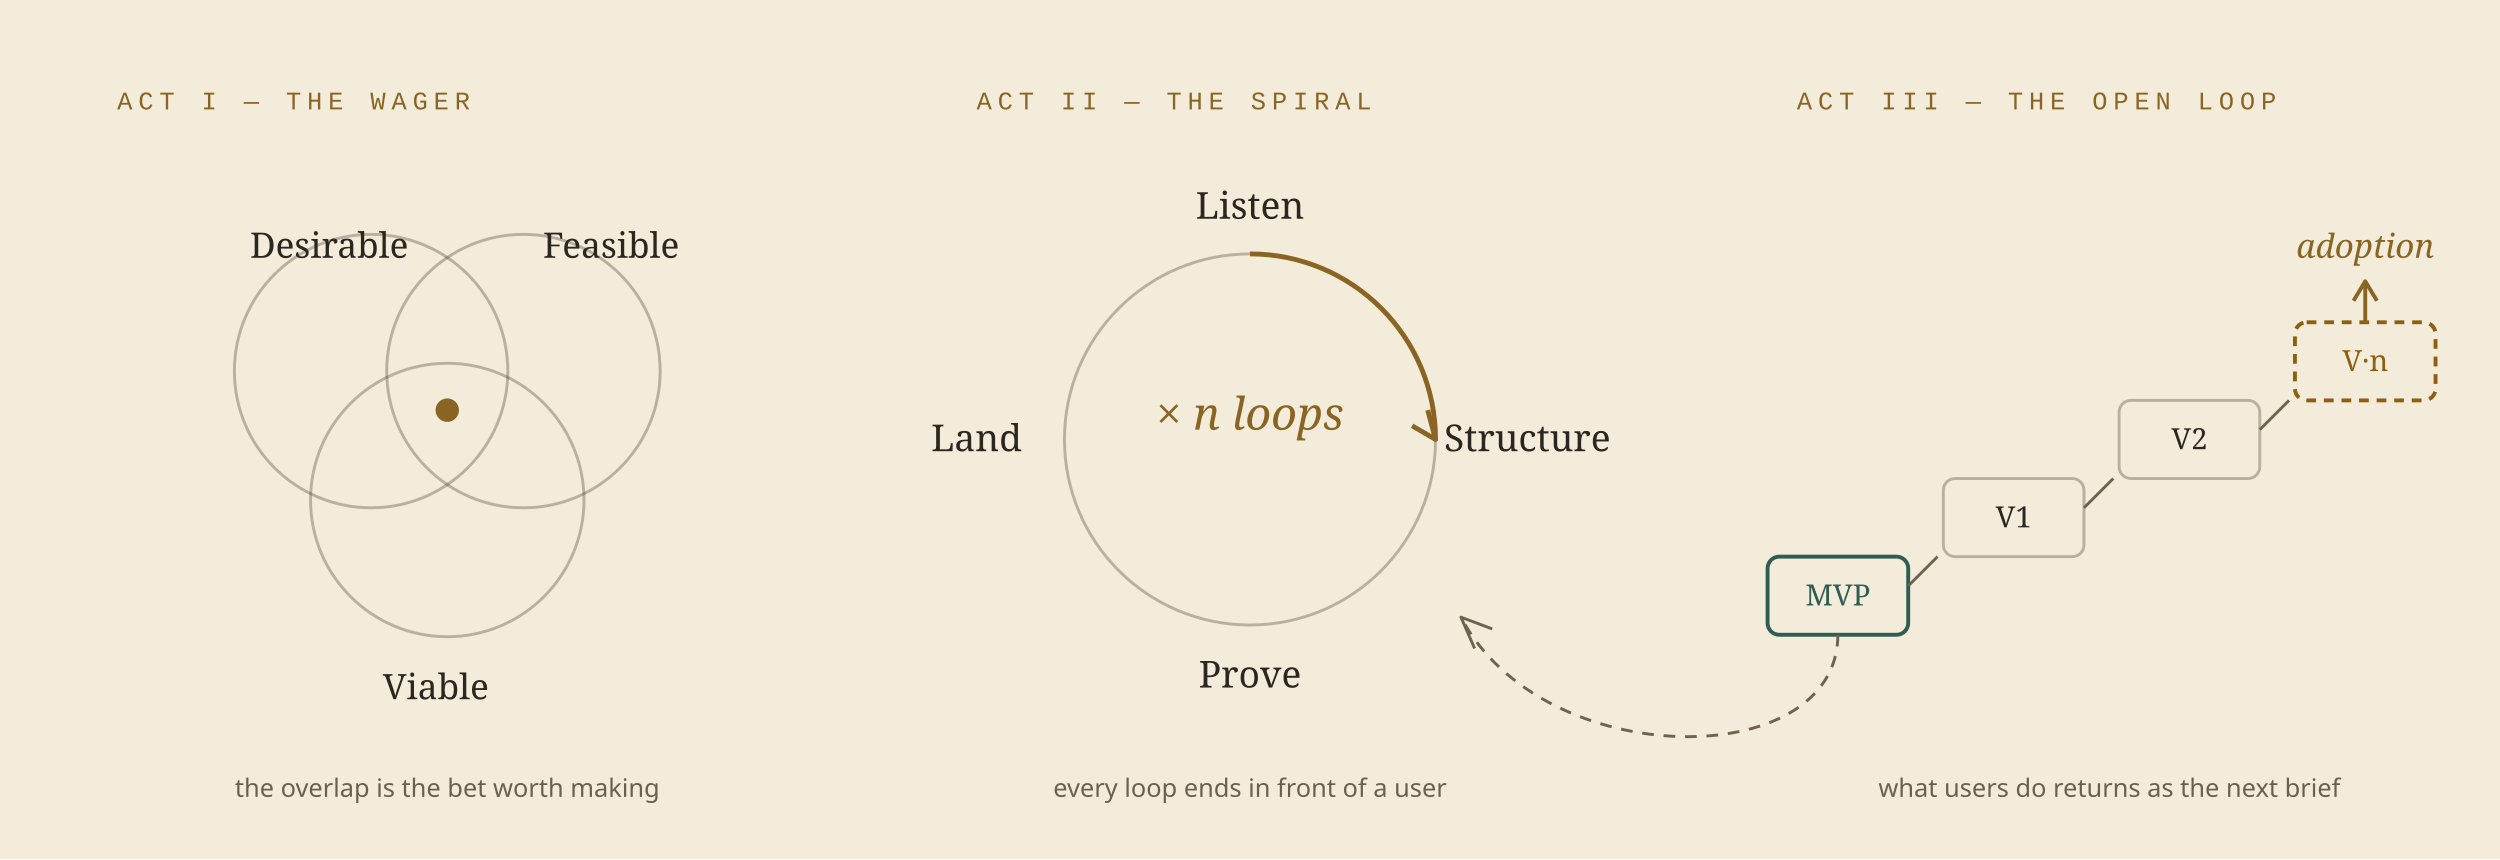
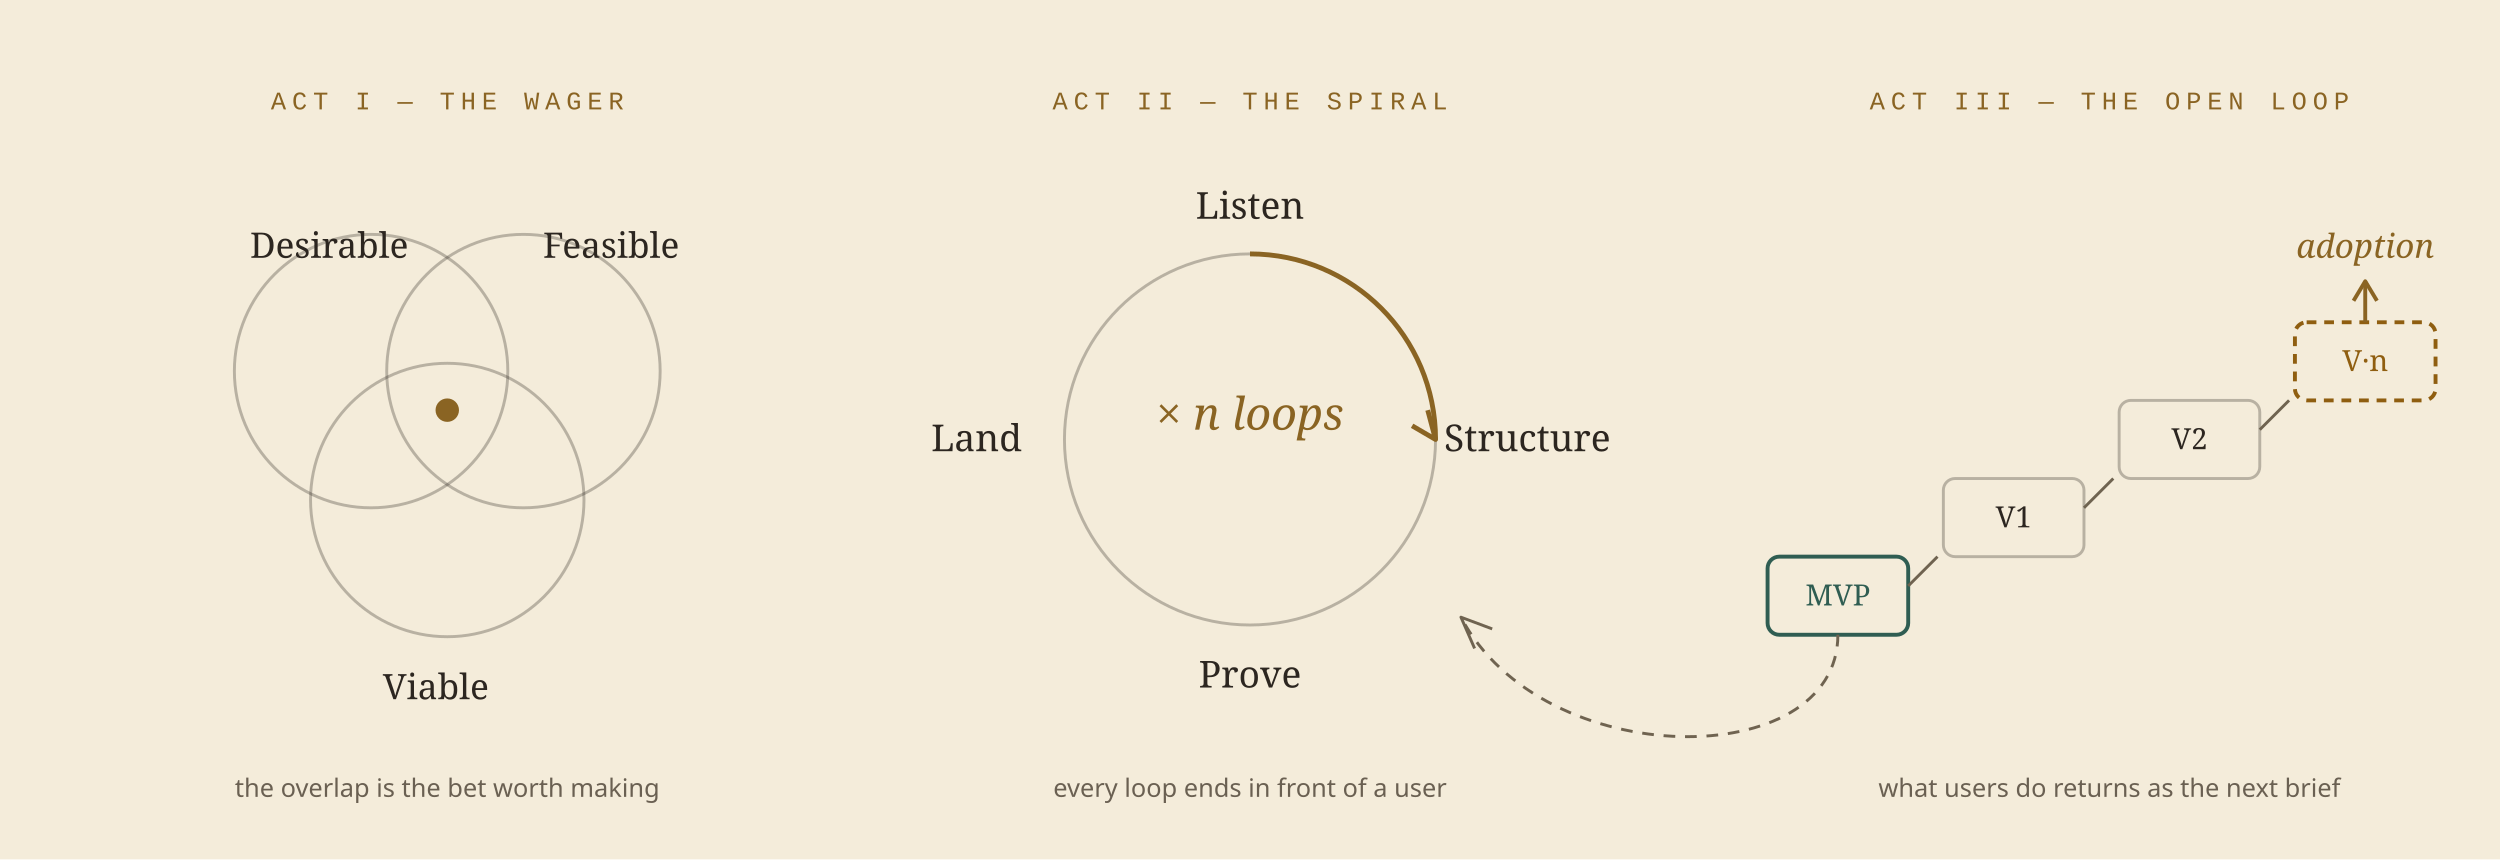
<svg xmlns="http://www.w3.org/2000/svg" viewBox="0 0 1280 440" preserveAspectRatio="xMidYMid meet" role="img" aria-labelledby="pt pd">
  <rect width="1280" height="440" fill="#F4ECDA" />
-   <text x="60" y="56" font-family="ui-monospace, 'Courier New', monospace" font-size="13" letter-spacing="3" fill="#8A6423">ACT I — THE WAGER</text>
+   <text x="229" y="56" text-anchor="middle" font-family="ui-monospace, 'Courier New', monospace" font-size="13" letter-spacing="3" fill="#8A6423">ACT I — THE WAGER</text>
  <g fill="none" stroke="rgba(44,38,32,0.30)" stroke-width="1.5">
    <circle cx="190" cy="190" r="70" />
    <circle cx="268" cy="190" r="70" />
    <circle cx="229" cy="256" r="70" />
  </g>
  <text x="128" y="132" font-family="Georgia, serif" font-size="18" fill="#2C2620">Desirable</text>
  <text x="278" y="132" font-family="Georgia, serif" font-size="18" fill="#2C2620">Feasible</text>
  <text x="196" y="358" font-family="Georgia, serif" font-size="18" fill="#2C2620">Viable</text>
  <circle cx="229" cy="210" r="6" fill="#8A6423" />
  <text x="229" y="408" text-anchor="middle" font-family="ui-sans-serif, system-ui, sans-serif" font-size="13" fill="#6A6052">the overlap is the bet worth making</text>
-   <text x="500" y="56" font-family="ui-monospace, 'Courier New', monospace" font-size="13" letter-spacing="3" fill="#8A6423">ACT II — THE SPIRAL</text>
+   <text x="640" y="56" text-anchor="middle" font-family="ui-monospace, 'Courier New', monospace" font-size="13" letter-spacing="3" fill="#8A6423">ACT II — THE SPIRAL</text>
  <circle cx="640" cy="225" r="95" fill="none" stroke="rgba(44,38,32,0.30)" stroke-width="1.5" />
  <path d="M 640 130 A 95 95 0 0 1 735 225" fill="none" stroke="#8A6423" stroke-width="2.5" />
  <path d="M 731 210 L 735 225 L 723 218" fill="none" stroke="#8A6423" stroke-width="2.5" stroke-linejoin="round" />
  <g font-family="Georgia, serif" font-size="19" fill="#2C2620" text-anchor="middle">
    <text x="640" y="112">Listen</text>
    <text x="782" y="231">Structure</text>
    <text x="640" y="352">Prove</text>
    <text x="500" y="231">Land</text>
  </g>
  <text x="640" y="220" text-anchor="middle" font-family="Georgia, serif" font-style="italic" font-size="23" fill="#8A6423">× n loops</text>
  <text x="640" y="408" text-anchor="middle" font-family="ui-sans-serif, system-ui, sans-serif" font-size="13" fill="#6A6052">every loop ends in front of a user</text>
-   <text x="920" y="56" font-family="ui-monospace, 'Courier New', monospace" font-size="13" letter-spacing="3" fill="#8A6423">ACT III — THE OPEN LOOP</text>
+   <text x="1080" y="56" text-anchor="middle" font-family="ui-monospace, 'Courier New', monospace" font-size="13" letter-spacing="3" fill="#8A6423">ACT III — THE OPEN LOOP</text>
  <g font-family="Georgia, serif" font-size="15" text-anchor="middle">
    <rect x="905" y="285" width="72" height="40" rx="6" fill="none" stroke="#2F5D52" stroke-width="2" />
    <text x="941" y="310" fill="#2F5D52">MVP</text>
    <rect x="995" y="245" width="72" height="40" rx="6" fill="none" stroke="rgba(44,38,32,0.30)" stroke-width="1.5" />
    <text x="1031" y="270" fill="#2C2620">V1</text>
    <rect x="1085" y="205" width="72" height="40" rx="6" fill="none" stroke="rgba(44,38,32,0.30)" stroke-width="1.5" />
    <text x="1121" y="230" fill="#2C2620">V2</text>
    <rect x="1175" y="165" width="72" height="40" rx="6" fill="none" stroke="#8F5E10" stroke-width="2" stroke-dasharray="5 4" />
    <text x="1211" y="190" fill="#8F5E10">V·n</text>
  </g>
  <g stroke="#6F6350" stroke-width="1.5" fill="none">
    <path d="M 977 300 L 992 285" />
    <path d="M 1067 260 L 1082 245" />
    <path d="M 1157 220 L 1172 205" />
  </g>
  <text x="1211" y="132" text-anchor="middle" font-family="Georgia, serif" font-style="italic" font-size="17" fill="#8A6423">adoption</text>
  <path d="M 1211 165 L 1211 144" stroke="#8A6423" stroke-width="2" fill="none" />
  <path d="M 1205 154 L 1211 144 L 1217 154" stroke="#8A6423" stroke-width="2" fill="none" stroke-linejoin="round" />
  <path d="M 941 325 C 941 396, 790 396, 748 316" fill="none" stroke="#6F6350" stroke-width="1.5" stroke-dasharray="6 5" />
  <path d="M 755 332 L 748 316 L 764 322" fill="none" stroke="#6F6350" stroke-width="1.5" stroke-linejoin="round" />
  <text x="1080" y="408" text-anchor="middle" font-family="ui-sans-serif, system-ui, sans-serif" font-size="13" fill="#6A6052">what users do returns as the next brief</text>
</svg>
